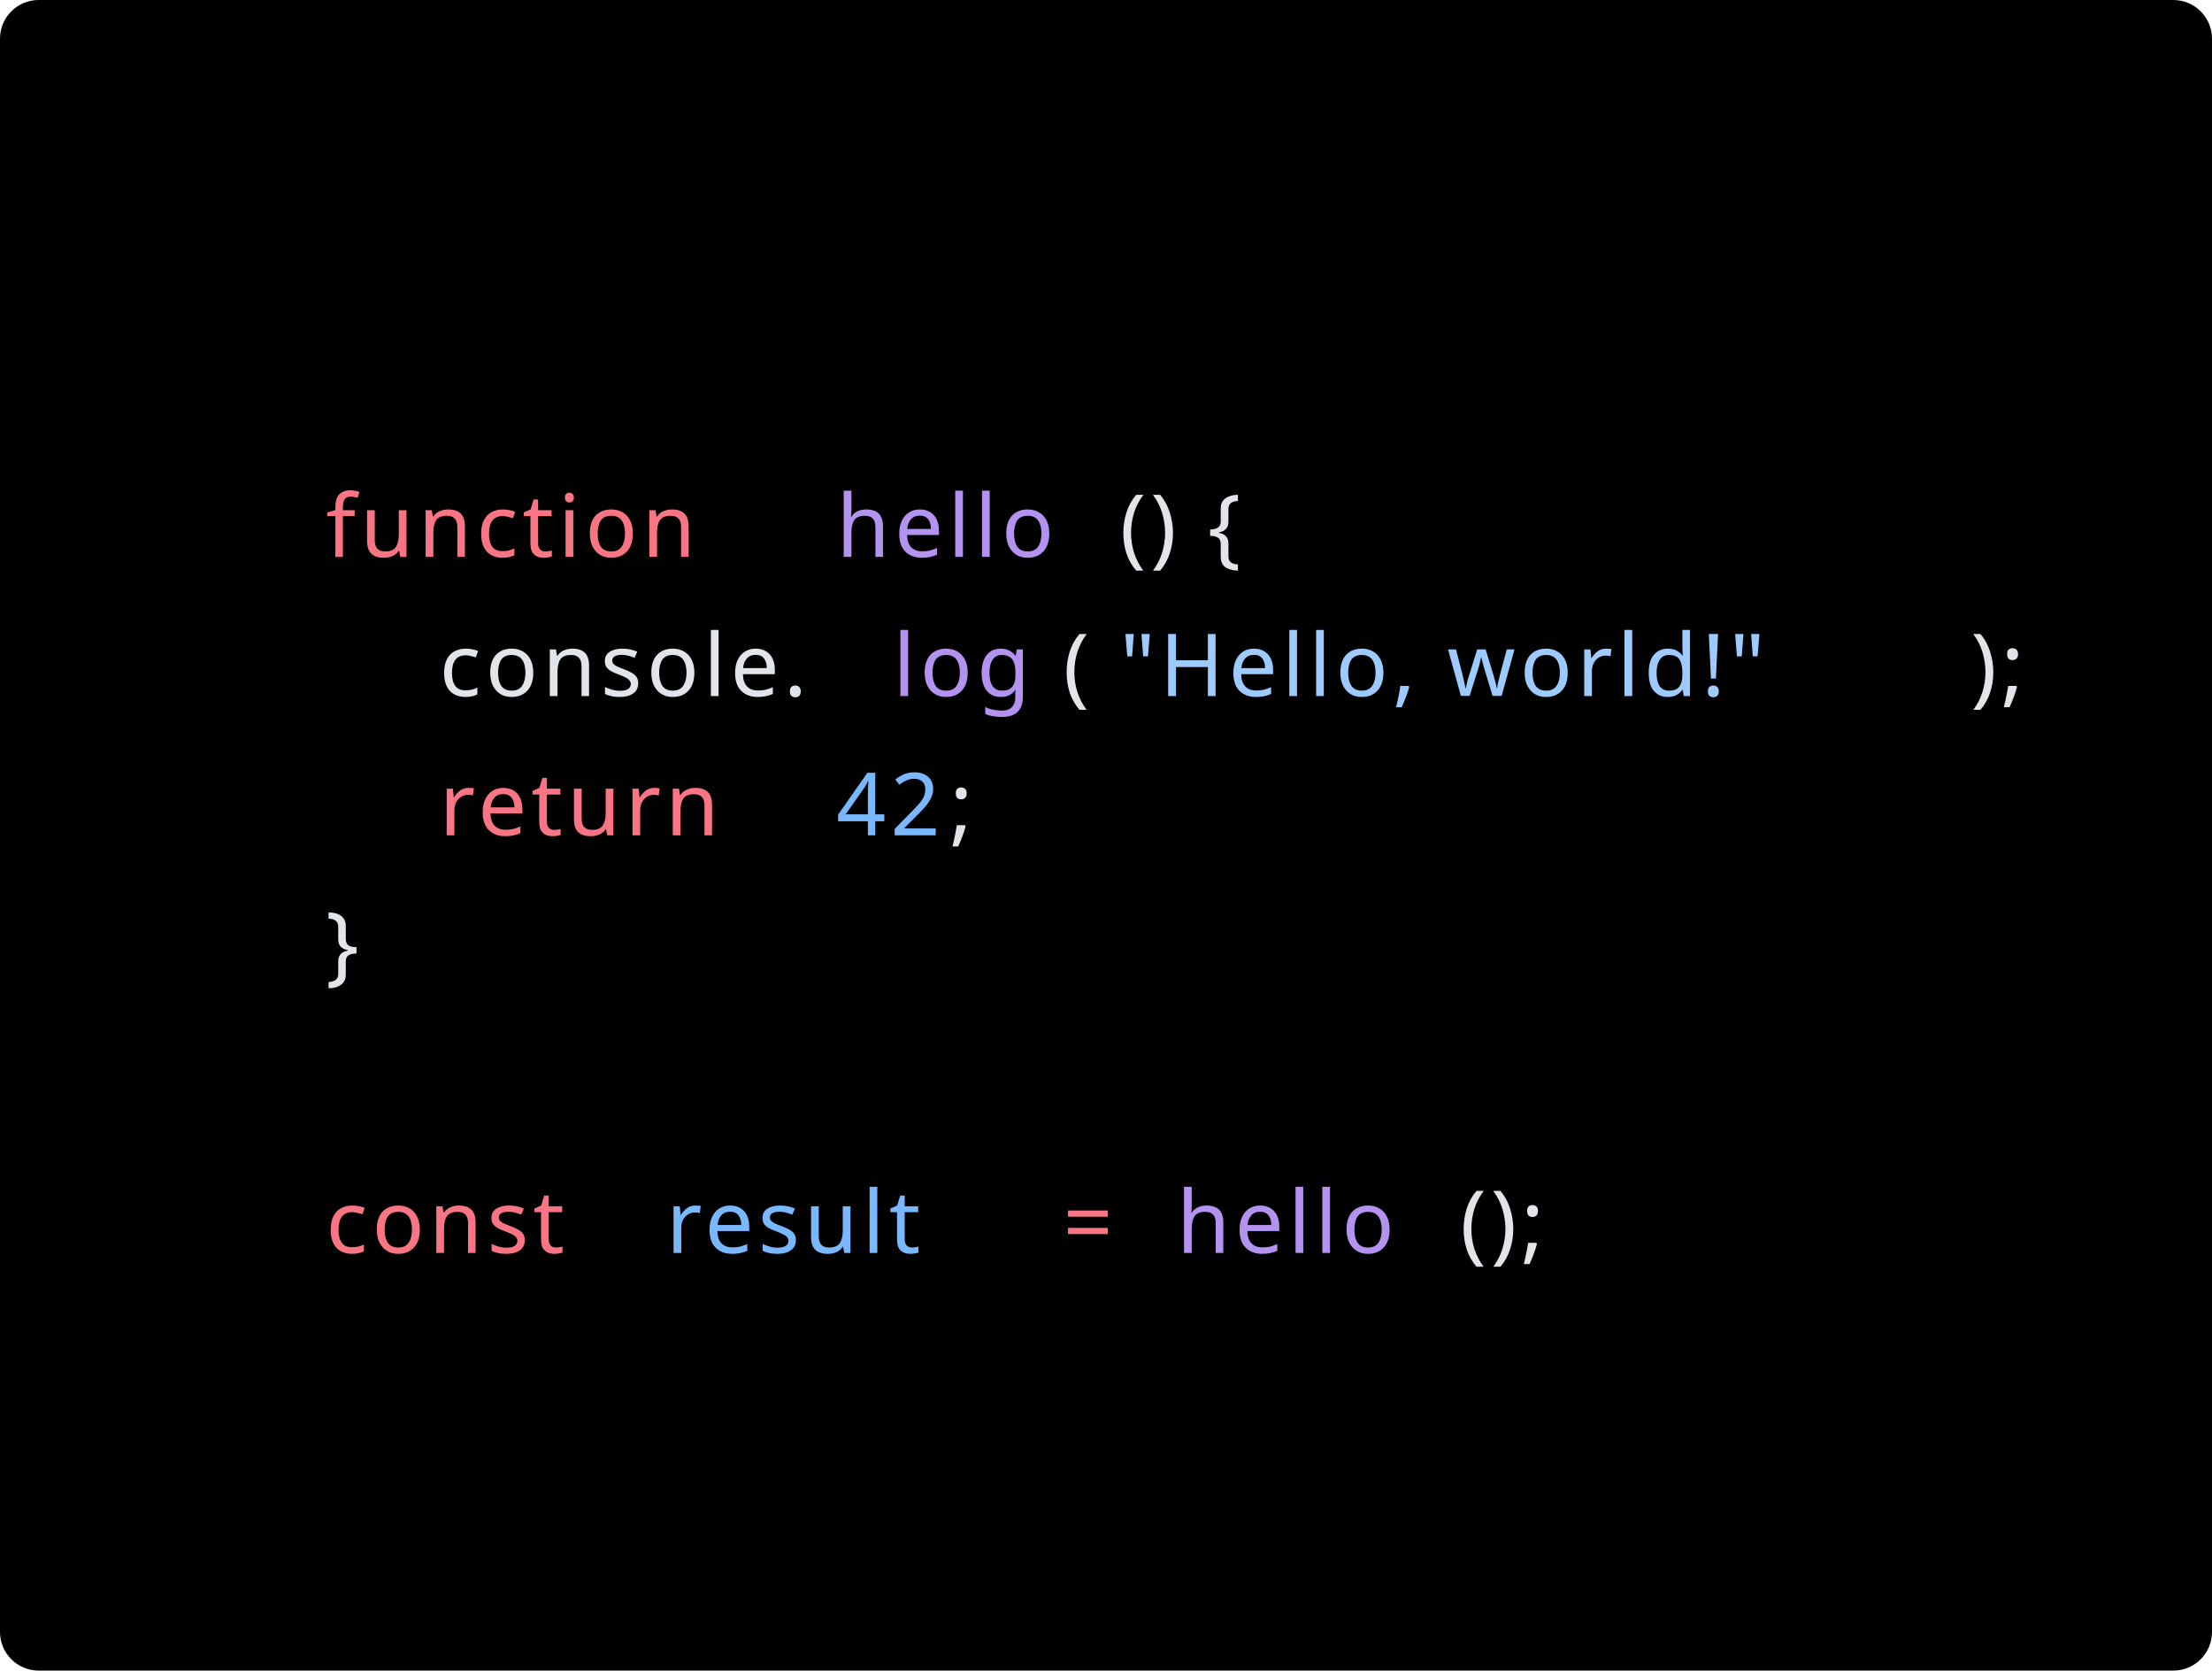
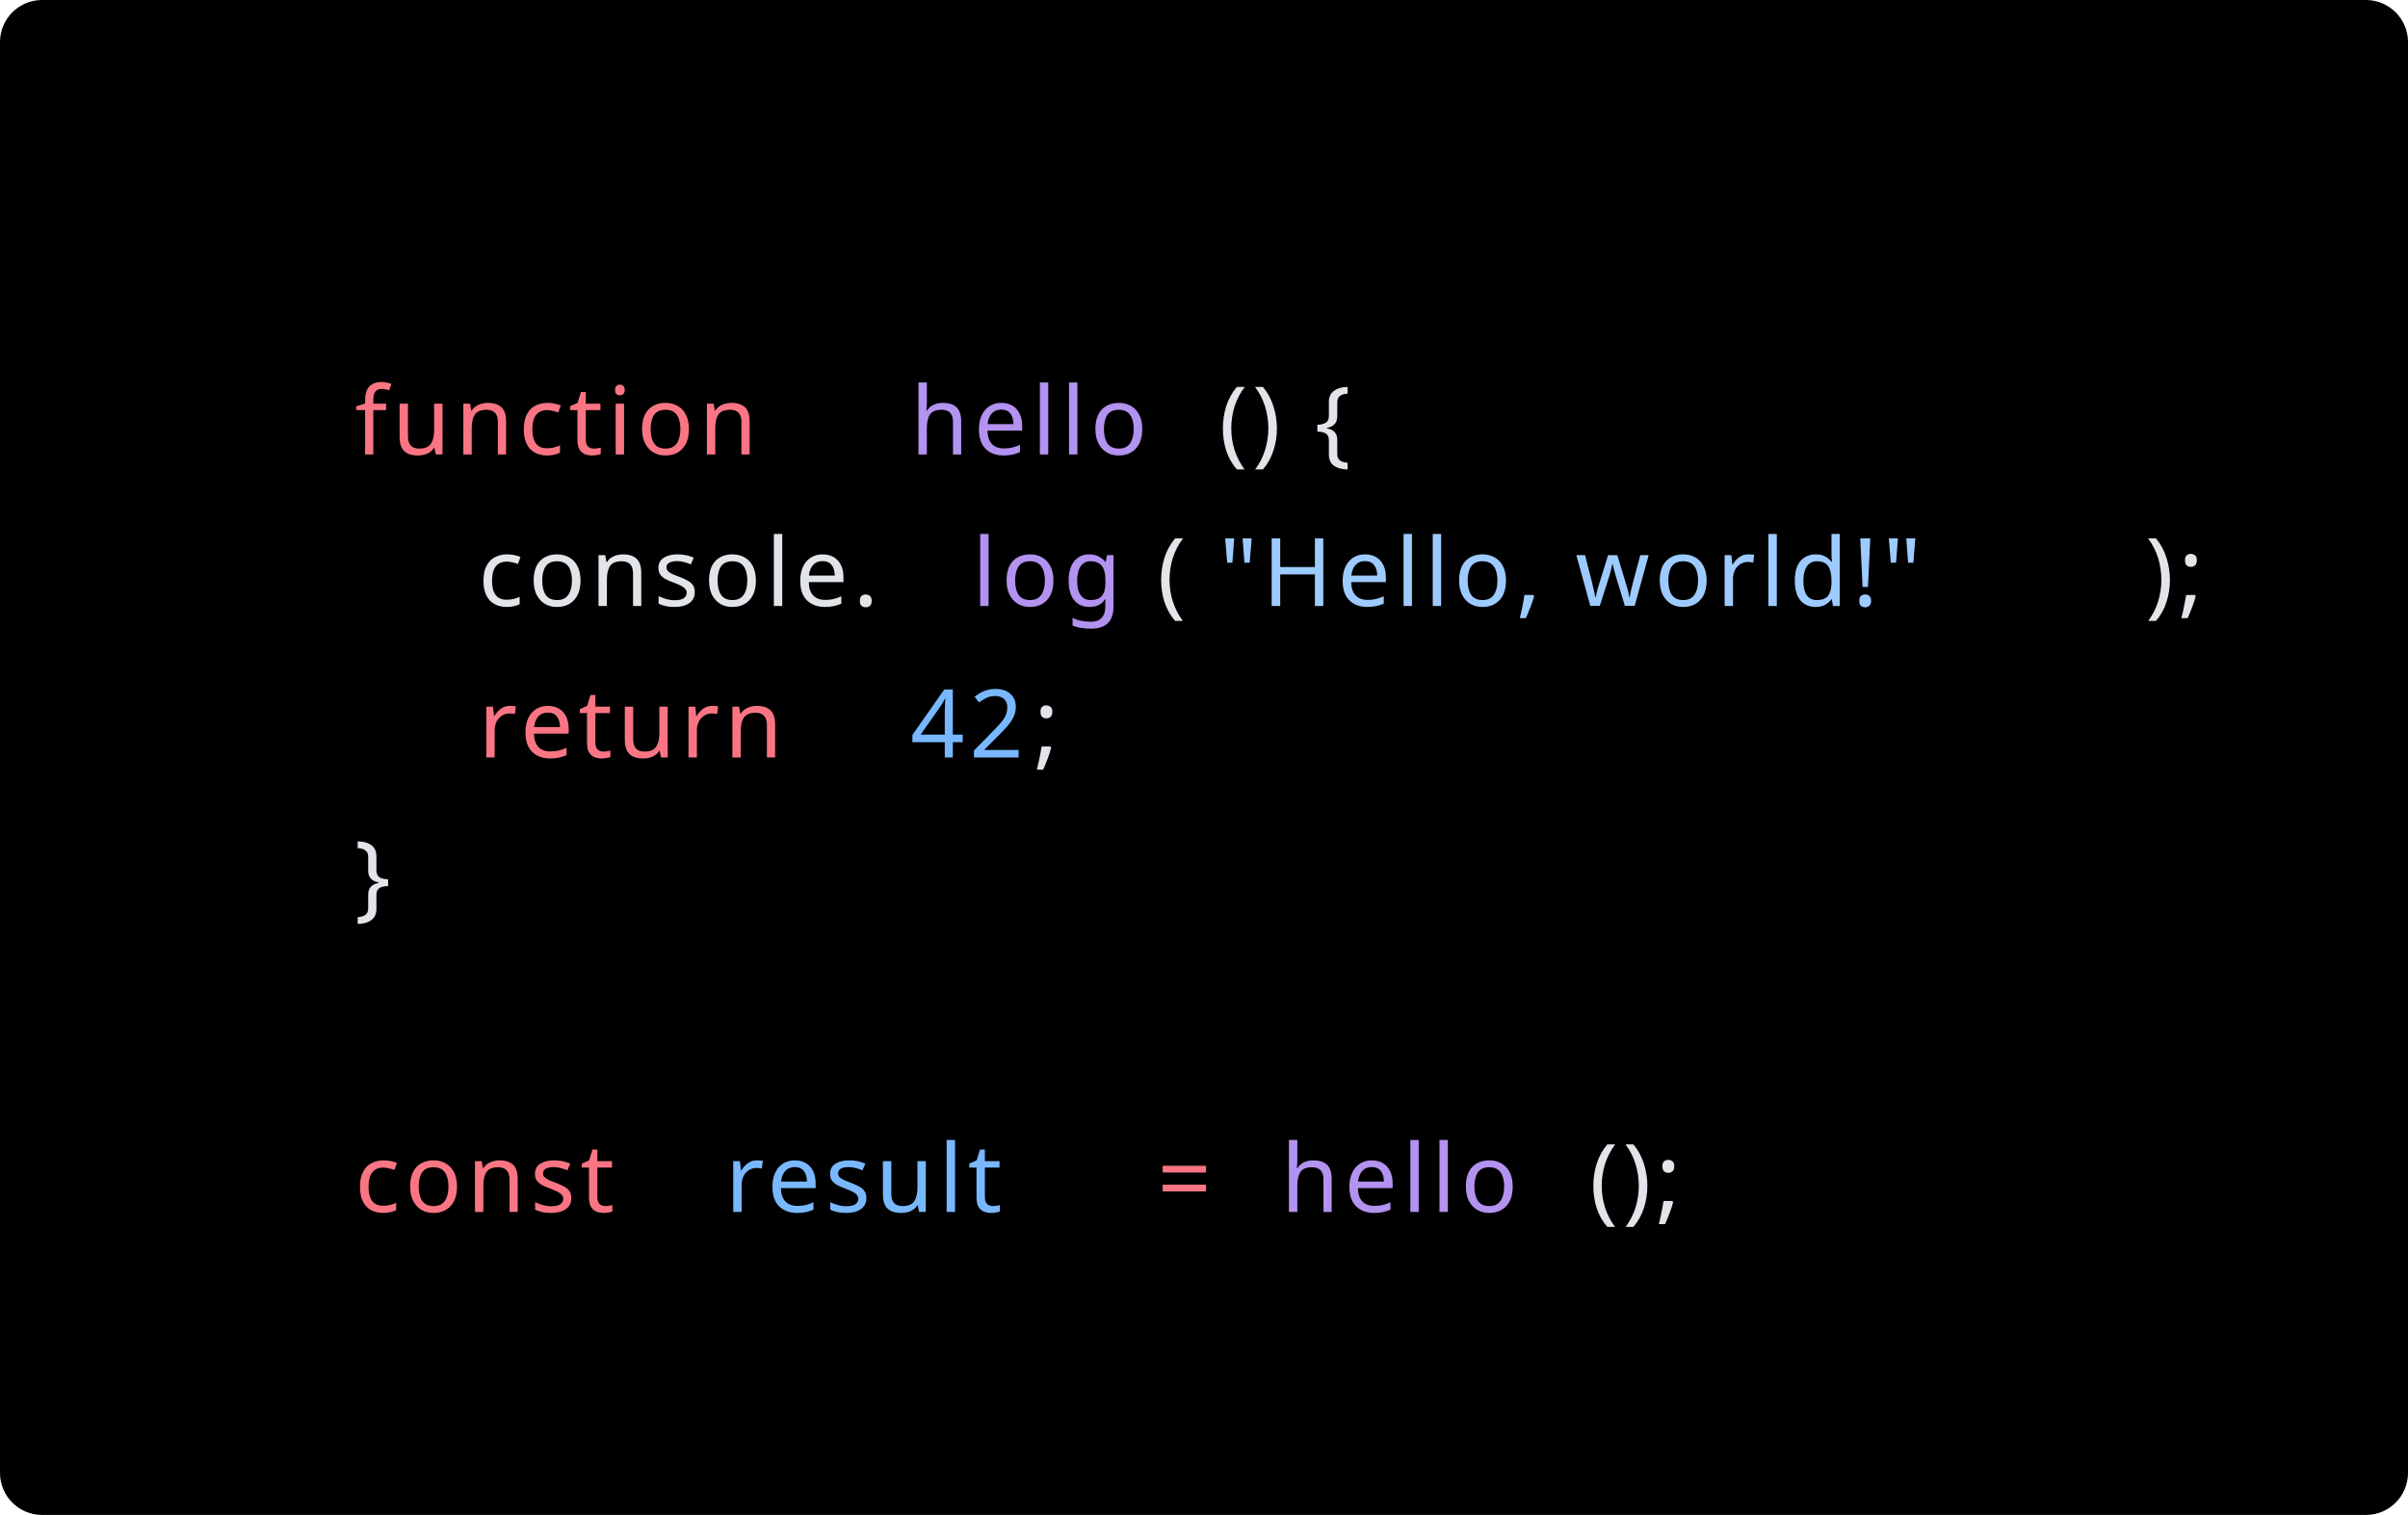
- <svg xmlns="http://www.w3.org/2000/svg" viewBox="0 0 228.87 172.8" width="228.87" height="172.8">
-   <rect id="bg" fill="#000" width="228.87" height="172.8" rx="4" />
-   <g id="tokens" transform="translate(33.71484, 28.8)">
+ <svg xmlns="http://www.w3.org/2000/svg" viewBox="0 0 228.87 144" width="228.87" height="144">
+   <rect id="bg" fill="#000" width="228.87" height="144" rx="4" />
+   <g id="tokens" transform="translate(33.71484, 14.4)">
    <text font-family="Menlo" font-size="9" y="28.8" letter-spacing="0.45px">
      <tspan x="0" fill="#F97583">function</tspan>
      <tspan x="46.948" fill="#E1E4E8"> </tspan>
      <tspan x="52.816" fill="#B392F0">hello</tspan>
      <tspan x="82.158" fill="#E1E4E8">() {</tspan>
    </text>
    <text font-family="Menlo" font-size="9" y="43.2" letter-spacing="0.45px">
      <tspan x="0" fill="#E1E4E8">  </tspan>
      <tspan x="11.737" fill="#E1E4E8">console.</tspan>
      <tspan x="58.685" fill="#B392F0">log</tspan>
      <tspan x="76.29" fill="#E1E4E8">(</tspan>
      <tspan x="82.158" fill="#9ECBFF">"Hello, world!"</tspan>
      <tspan x="170.185" fill="#E1E4E8">);</tspan>
    </text>
    <text font-family="Menlo" font-size="9" y="57.6" letter-spacing="0.45px">
      <tspan x="0" fill="#E1E4E8">  </tspan>
      <tspan x="11.737" fill="#F97583">return</tspan>
      <tspan x="46.948" fill="#E1E4E8"> </tspan>
      <tspan x="52.816" fill="#79B8FF">42</tspan>
      <tspan x="64.553" fill="#E1E4E8">;</tspan>
    </text>
    <text font-family="Menlo" font-size="9" y="72" letter-spacing="0.45px">
      <tspan x="0" fill="#E1E4E8">}</tspan>
    </text>
    <text font-family="Menlo" font-size="9" y="100.8" letter-spacing="0.45px">
      <tspan x="0" fill="#F97583">const</tspan>
      <tspan x="29.342" fill="#E1E4E8"> </tspan>
      <tspan x="35.211" fill="#79B8FF">result</tspan>
      <tspan x="70.421" fill="#E1E4E8"> </tspan>
      <tspan x="76.29" fill="#F97583">=</tspan>
      <tspan x="82.158" fill="#E1E4E8"> </tspan>
      <tspan x="88.027" fill="#B392F0">hello</tspan>
      <tspan x="117.369" fill="#E1E4E8">();</tspan>
    </text>
  </g>
</svg>
